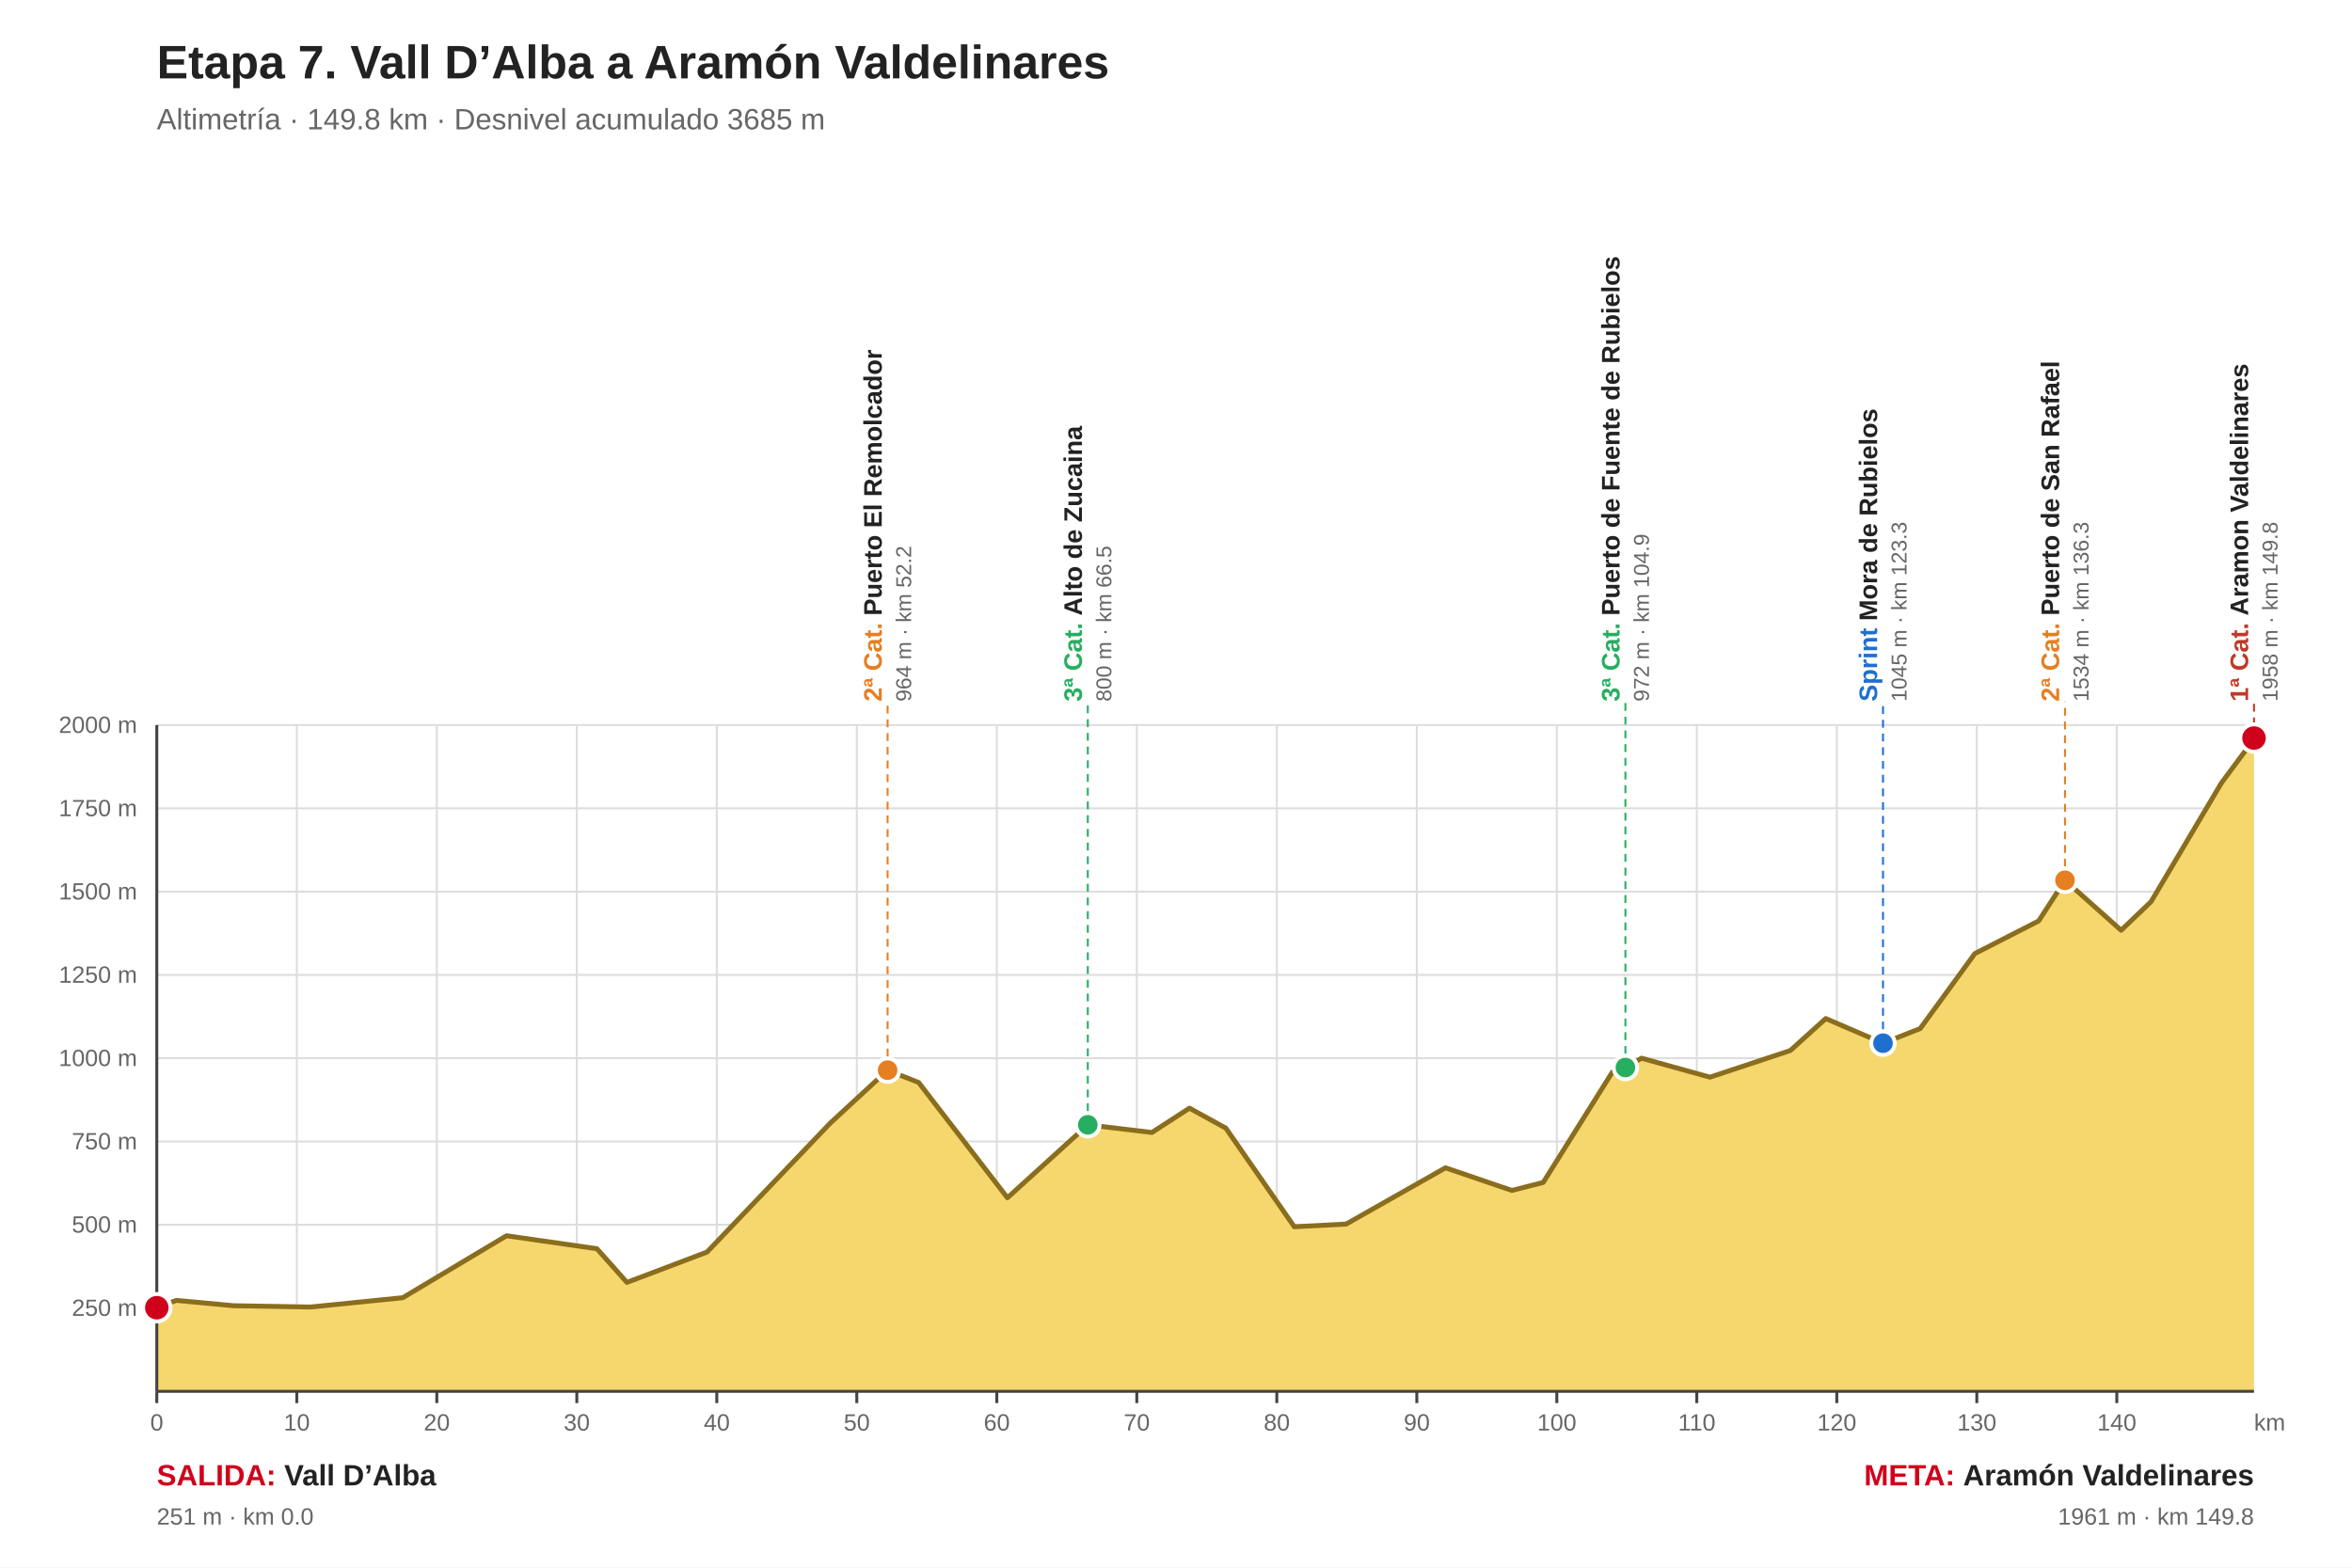
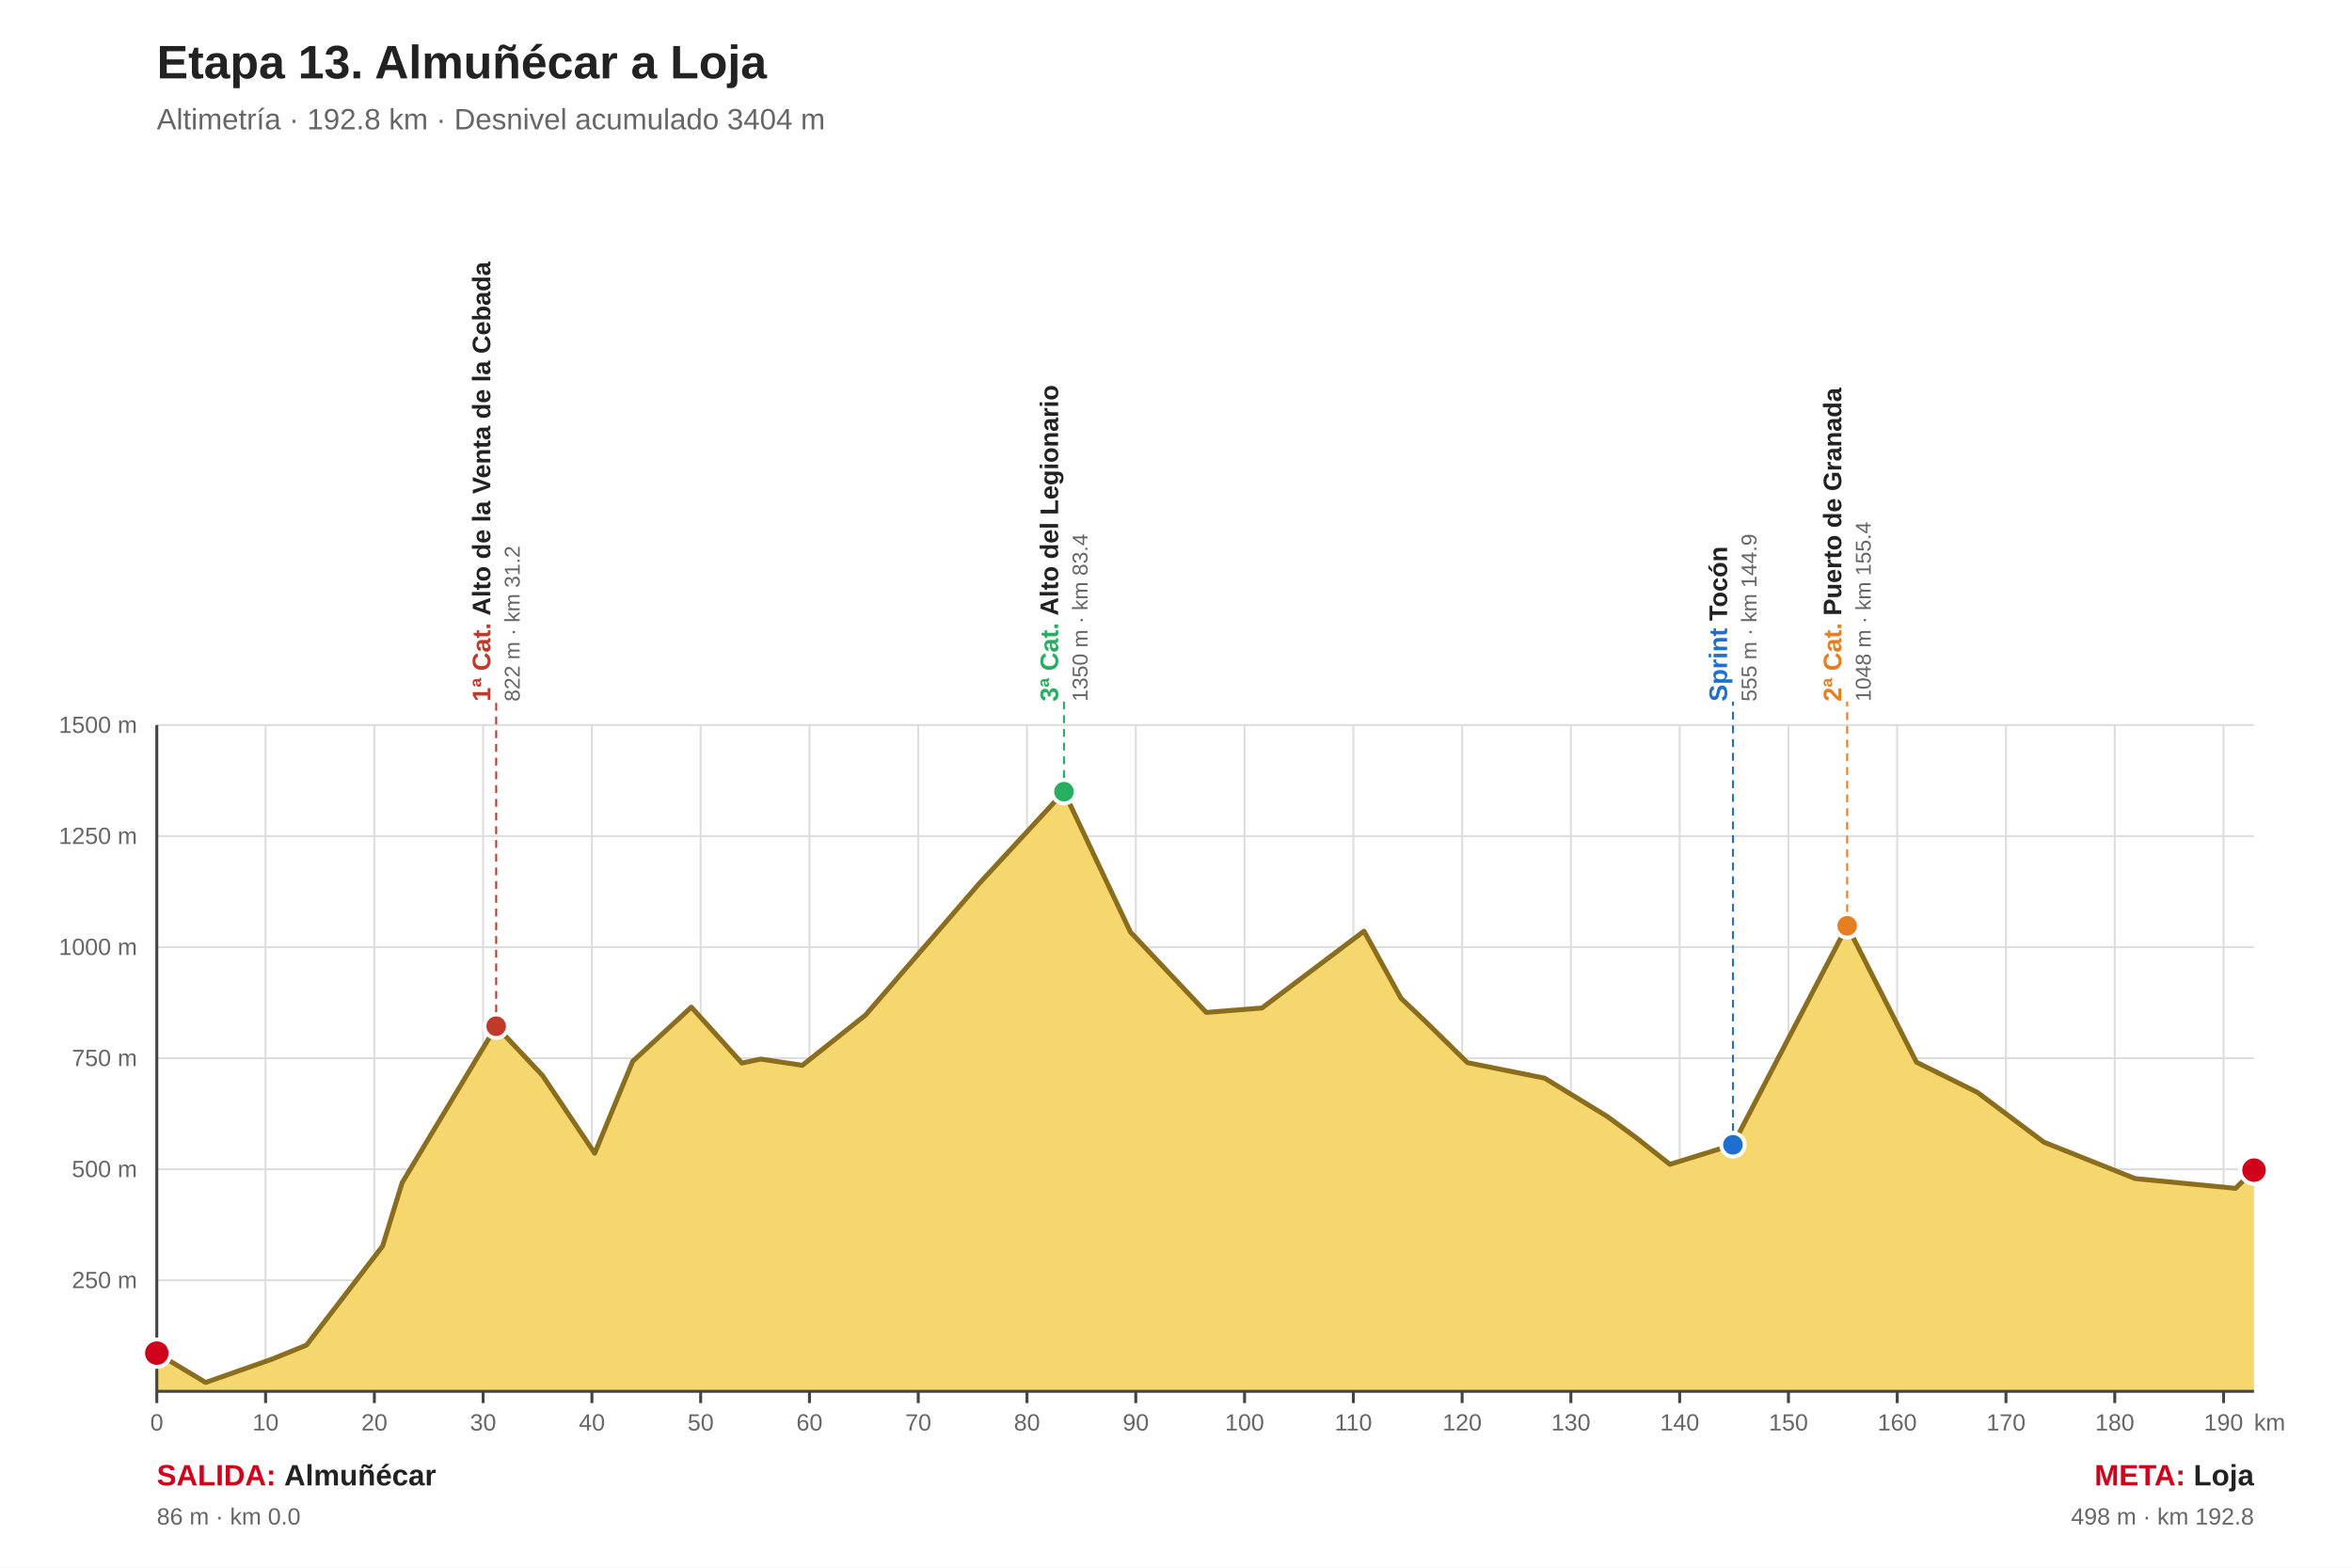
<svg xmlns="http://www.w3.org/2000/svg" version="1.1" width="1200" height="800" viewBox="0 0 1200 800">
  <rect x="0" y="0" width="1200" height="800" fill="#ffffff" stroke="none" />
-   <text x="80" y="40" fill="#222222" font-family="Arial, Helvetica, sans-serif" font-size="24" text-anchor="start" font-weight="bold">Etapa 7. Vall D’Alba a Aramón Valdelinares</text>
-   <text x="80" y="66" fill="#666666" font-family="Arial, Helvetica, sans-serif" font-size="15" text-anchor="start">Altimetría · 149.8 km · Desnivel acumulado 3685 m</text>
-   <line x1="80" y1="667.5" x2="1150" y2="667.5" stroke="#dddddd" stroke-width="1" />
-   <text x="70" y="671.5" fill="#666666" font-family="Arial, Helvetica, sans-serif" font-size="12" text-anchor="end">250 m</text>
-   <line x1="80" y1="625" x2="1150" y2="625" stroke="#dddddd" stroke-width="1" />
-   <text x="70" y="629" fill="#666666" font-family="Arial, Helvetica, sans-serif" font-size="12" text-anchor="end">500 m</text>
-   <line x1="80" y1="582.5" x2="1150" y2="582.5" stroke="#dddddd" stroke-width="1" />
-   <text x="70" y="586.5" fill="#666666" font-family="Arial, Helvetica, sans-serif" font-size="12" text-anchor="end">750 m</text>
+   <text x="80" y="40" fill="#222222" font-family="Arial, Helvetica, sans-serif" font-size="24" text-anchor="start" font-weight="bold">Etapa 13. Almuñécar a Loja</text>
+   <text x="80" y="66" fill="#666666" font-family="Arial, Helvetica, sans-serif" font-size="15" text-anchor="start">Altimetría · 192.8 km · Desnivel acumulado 3404 m</text>
+   <line x1="80" y1="653.33" x2="1150" y2="653.33" stroke="#dddddd" stroke-width="1" />
+   <text x="70" y="657.33" fill="#666666" font-family="Arial, Helvetica, sans-serif" font-size="12" text-anchor="end">250 m</text>
+   <line x1="80" y1="596.67" x2="1150" y2="596.67" stroke="#dddddd" stroke-width="1" />
+   <text x="70" y="600.67" fill="#666666" font-family="Arial, Helvetica, sans-serif" font-size="12" text-anchor="end">500 m</text>
  <line x1="80" y1="540" x2="1150" y2="540" stroke="#dddddd" stroke-width="1" />
-   <text x="70" y="544" fill="#666666" font-family="Arial, Helvetica, sans-serif" font-size="12" text-anchor="end">1000 m</text>
-   <line x1="80" y1="497.5" x2="1150" y2="497.5" stroke="#dddddd" stroke-width="1" />
-   <text x="70" y="501.5" fill="#666666" font-family="Arial, Helvetica, sans-serif" font-size="12" text-anchor="end">1250 m</text>
-   <line x1="80" y1="455" x2="1150" y2="455" stroke="#dddddd" stroke-width="1" />
-   <text x="70" y="459" fill="#666666" font-family="Arial, Helvetica, sans-serif" font-size="12" text-anchor="end">1500 m</text>
-   <line x1="80" y1="412.5" x2="1150" y2="412.5" stroke="#dddddd" stroke-width="1" />
-   <text x="70" y="416.5" fill="#666666" font-family="Arial, Helvetica, sans-serif" font-size="12" text-anchor="end">1750 m</text>
+   <text x="70" y="544" fill="#666666" font-family="Arial, Helvetica, sans-serif" font-size="12" text-anchor="end">750 m</text>
+   <line x1="80" y1="483.33" x2="1150" y2="483.33" stroke="#dddddd" stroke-width="1" />
+   <text x="70" y="487.33" fill="#666666" font-family="Arial, Helvetica, sans-serif" font-size="12" text-anchor="end">1000 m</text>
+   <line x1="80" y1="426.67" x2="1150" y2="426.67" stroke="#dddddd" stroke-width="1" />
+   <text x="70" y="430.67" fill="#666666" font-family="Arial, Helvetica, sans-serif" font-size="12" text-anchor="end">1250 m</text>
  <line x1="80" y1="370" x2="1150" y2="370" stroke="#dddddd" stroke-width="1" />
-   <text x="70" y="374" fill="#666666" font-family="Arial, Helvetica, sans-serif" font-size="12" text-anchor="end">2000 m</text>
-   <line x1="151.43" y1="710" x2="151.43" y2="370" stroke="#dddddd" stroke-width="1" />
-   <line x1="222.86" y1="710" x2="222.86" y2="370" stroke="#dddddd" stroke-width="1" />
-   <line x1="294.29" y1="710" x2="294.29" y2="370" stroke="#dddddd" stroke-width="1" />
-   <line x1="365.71" y1="710" x2="365.71" y2="370" stroke="#dddddd" stroke-width="1" />
-   <line x1="437.14" y1="710" x2="437.14" y2="370" stroke="#dddddd" stroke-width="1" />
-   <line x1="508.57" y1="710" x2="508.57" y2="370" stroke="#dddddd" stroke-width="1" />
-   <line x1="580" y1="710" x2="580" y2="370" stroke="#dddddd" stroke-width="1" />
-   <line x1="651.43" y1="710" x2="651.43" y2="370" stroke="#dddddd" stroke-width="1" />
-   <line x1="722.86" y1="710" x2="722.86" y2="370" stroke="#dddddd" stroke-width="1" />
-   <line x1="794.29" y1="710" x2="794.29" y2="370" stroke="#dddddd" stroke-width="1" />
-   <line x1="865.71" y1="710" x2="865.71" y2="370" stroke="#dddddd" stroke-width="1" />
-   <line x1="937.14" y1="710" x2="937.14" y2="370" stroke="#dddddd" stroke-width="1" />
-   <line x1="1008.57" y1="710" x2="1008.57" y2="370" stroke="#dddddd" stroke-width="1" />
-   <line x1="1080" y1="710" x2="1080" y2="370" stroke="#dddddd" stroke-width="1" />
-   <polygon points="80,667.33 90,663.59 119.07,666.31 158.36,666.99 205.5,662.23 258.43,630.61 304.57,637.24 319.86,654.41 360.71,638.94 423.57,573.15 452.86,546.12 468.71,552.41 514,611.23 555,574 587.71,577.91 606.86,565.5 625.43,575.7 660.36,626.02 686.79,624.66 737.5,595.93 771.36,607.49 787.36,603.41 822.71,546.97 829.29,544.76 837.5,540 872.43,549.69 913.43,536.09 931.5,519.77 960.71,532.35 979.71,524.87 1007.57,486.62 1040.14,469.96 1053.57,449.22 1082.21,474.72 1097.5,460.1 1133.36,399.58 1150,377.14 1150,376.63 1150,710 80,710" fill="#f5d76e" stroke="none" stroke-width="0" stroke-linejoin="round" />
-   <polyline points="80,667.33 90,663.59 119.07,666.31 158.36,666.99 205.5,662.23 258.43,630.61 304.57,637.24 319.86,654.41 360.71,638.94 423.57,573.15 452.86,546.12 468.71,552.41 514,611.23 555,574 587.71,577.91 606.86,565.5 625.43,575.7 660.36,626.02 686.79,624.66 737.5,595.93 771.36,607.49 787.36,603.41 822.71,546.97 829.29,544.76 837.5,540 872.43,549.69 913.43,536.09 931.5,519.77 960.71,532.35 979.71,524.87 1007.57,486.62 1040.14,469.96 1053.57,449.22 1082.21,474.72 1097.5,460.1 1133.36,399.58 1150,377.14 1150,376.63" fill="none" stroke="#8a6d1d" stroke-width="2.5" stroke-linejoin="round" />
+   <text x="70" y="374" fill="#666666" font-family="Arial, Helvetica, sans-serif" font-size="12" text-anchor="end">1500 m</text>
+   <line x1="135.5" y1="710" x2="135.5" y2="370" stroke="#dddddd" stroke-width="1" />
+   <line x1="191" y1="710" x2="191" y2="370" stroke="#dddddd" stroke-width="1" />
+   <line x1="246.49" y1="710" x2="246.49" y2="370" stroke="#dddddd" stroke-width="1" />
+   <line x1="301.99" y1="710" x2="301.99" y2="370" stroke="#dddddd" stroke-width="1" />
+   <line x1="357.49" y1="710" x2="357.49" y2="370" stroke="#dddddd" stroke-width="1" />
+   <line x1="412.99" y1="710" x2="412.99" y2="370" stroke="#dddddd" stroke-width="1" />
+   <line x1="468.49" y1="710" x2="468.49" y2="370" stroke="#dddddd" stroke-width="1" />
+   <line x1="523.98" y1="710" x2="523.98" y2="370" stroke="#dddddd" stroke-width="1" />
+   <line x1="579.48" y1="710" x2="579.48" y2="370" stroke="#dddddd" stroke-width="1" />
+   <line x1="634.98" y1="710" x2="634.98" y2="370" stroke="#dddddd" stroke-width="1" />
+   <line x1="690.48" y1="710" x2="690.48" y2="370" stroke="#dddddd" stroke-width="1" />
+   <line x1="745.98" y1="710" x2="745.98" y2="370" stroke="#dddddd" stroke-width="1" />
+   <line x1="801.47" y1="710" x2="801.47" y2="370" stroke="#dddddd" stroke-width="1" />
+   <line x1="856.97" y1="710" x2="856.97" y2="370" stroke="#dddddd" stroke-width="1" />
+   <line x1="912.47" y1="710" x2="912.47" y2="370" stroke="#dddddd" stroke-width="1" />
+   <line x1="967.97" y1="710" x2="967.97" y2="370" stroke="#dddddd" stroke-width="1" />
+   <line x1="1023.46" y1="710" x2="1023.46" y2="370" stroke="#dddddd" stroke-width="1" />
+   <line x1="1078.96" y1="710" x2="1078.96" y2="370" stroke="#dddddd" stroke-width="1" />
+   <line x1="1134.46" y1="710" x2="1134.46" y2="370" stroke="#dddddd" stroke-width="1" />
+   <polygon points="80,690.51 104.92,705.47 138.49,693.68 156.37,686.43 195.21,635.88 205.2,603.47 253.15,523.68 276.8,548.84 303.43,588.51 322.8,541.59 352.72,513.93 378.52,542.49 388.12,540.45 409.38,543.63 441.57,518.01 499.34,451.15 542.85,404 576.76,475.63 615.44,516.65 643.86,514.39 695.92,475.17 714.79,509.4 727.66,521.64 748.69,542.27 788.1,550.2 819.95,569.69 835.1,580.8 851.98,594.17 884.16,584.2 942.44,472.45 977.79,542.04 1008.87,557.45 1042.78,582.84 1089.34,601.43 1140.57,606.41 1150,597.12 1150,710 80,710" fill="#f5d76e" stroke="none" stroke-width="0" stroke-linejoin="round" />
+   <polyline points="80,690.51 104.92,705.47 138.49,693.68 156.37,686.43 195.21,635.88 205.2,603.47 253.15,523.68 276.8,548.84 303.43,588.51 322.8,541.59 352.72,513.93 378.52,542.49 388.12,540.45 409.38,543.63 441.57,518.01 499.34,451.15 542.85,404 576.76,475.63 615.44,516.65 643.86,514.39 695.92,475.17 714.79,509.4 727.66,521.64 748.69,542.27 788.1,550.2 819.95,569.69 835.1,580.8 851.98,594.17 884.16,584.2 942.44,472.45 977.79,542.04 1008.87,557.45 1042.78,582.84 1089.34,601.43 1140.57,606.41 1150,597.12" fill="none" stroke="#8a6d1d" stroke-width="2.5" stroke-linejoin="round" />
  <line x1="80" y1="710" x2="1150" y2="710" stroke="#444444" stroke-width="1.5" />
  <line x1="80" y1="710" x2="80" y2="370" stroke="#444444" stroke-width="1.5" />
  <line x1="80" y1="710" x2="80" y2="716" stroke="#444444" stroke-width="1.5" />
  <text x="80" y="730" fill="#666666" font-family="Arial, Helvetica, sans-serif" font-size="12" text-anchor="middle">0</text>
-   <line x1="151.43" y1="710" x2="151.43" y2="716" stroke="#444444" stroke-width="1.5" />
-   <text x="151.43" y="730" fill="#666666" font-family="Arial, Helvetica, sans-serif" font-size="12" text-anchor="middle">10</text>
-   <line x1="222.86" y1="710" x2="222.86" y2="716" stroke="#444444" stroke-width="1.5" />
-   <text x="222.86" y="730" fill="#666666" font-family="Arial, Helvetica, sans-serif" font-size="12" text-anchor="middle">20</text>
-   <line x1="294.29" y1="710" x2="294.29" y2="716" stroke="#444444" stroke-width="1.5" />
-   <text x="294.29" y="730" fill="#666666" font-family="Arial, Helvetica, sans-serif" font-size="12" text-anchor="middle">30</text>
-   <line x1="365.71" y1="710" x2="365.71" y2="716" stroke="#444444" stroke-width="1.5" />
-   <text x="365.71" y="730" fill="#666666" font-family="Arial, Helvetica, sans-serif" font-size="12" text-anchor="middle">40</text>
-   <line x1="437.14" y1="710" x2="437.14" y2="716" stroke="#444444" stroke-width="1.5" />
-   <text x="437.14" y="730" fill="#666666" font-family="Arial, Helvetica, sans-serif" font-size="12" text-anchor="middle">50</text>
-   <line x1="508.57" y1="710" x2="508.57" y2="716" stroke="#444444" stroke-width="1.5" />
-   <text x="508.57" y="730" fill="#666666" font-family="Arial, Helvetica, sans-serif" font-size="12" text-anchor="middle">60</text>
-   <line x1="580" y1="710" x2="580" y2="716" stroke="#444444" stroke-width="1.5" />
-   <text x="580" y="730" fill="#666666" font-family="Arial, Helvetica, sans-serif" font-size="12" text-anchor="middle">70</text>
-   <line x1="651.43" y1="710" x2="651.43" y2="716" stroke="#444444" stroke-width="1.5" />
-   <text x="651.43" y="730" fill="#666666" font-family="Arial, Helvetica, sans-serif" font-size="12" text-anchor="middle">80</text>
-   <line x1="722.86" y1="710" x2="722.86" y2="716" stroke="#444444" stroke-width="1.5" />
-   <text x="722.86" y="730" fill="#666666" font-family="Arial, Helvetica, sans-serif" font-size="12" text-anchor="middle">90</text>
-   <line x1="794.29" y1="710" x2="794.29" y2="716" stroke="#444444" stroke-width="1.5" />
-   <text x="794.29" y="730" fill="#666666" font-family="Arial, Helvetica, sans-serif" font-size="12" text-anchor="middle">100</text>
-   <line x1="865.71" y1="710" x2="865.71" y2="716" stroke="#444444" stroke-width="1.5" />
-   <text x="865.71" y="730" fill="#666666" font-family="Arial, Helvetica, sans-serif" font-size="12" text-anchor="middle">110</text>
-   <line x1="937.14" y1="710" x2="937.14" y2="716" stroke="#444444" stroke-width="1.5" />
-   <text x="937.14" y="730" fill="#666666" font-family="Arial, Helvetica, sans-serif" font-size="12" text-anchor="middle">120</text>
-   <line x1="1008.57" y1="710" x2="1008.57" y2="716" stroke="#444444" stroke-width="1.5" />
-   <text x="1008.57" y="730" fill="#666666" font-family="Arial, Helvetica, sans-serif" font-size="12" text-anchor="middle">130</text>
-   <line x1="1080" y1="710" x2="1080" y2="716" stroke="#444444" stroke-width="1.5" />
-   <text x="1080" y="730" fill="#666666" font-family="Arial, Helvetica, sans-serif" font-size="12" text-anchor="middle">140</text>
+   <line x1="135.5" y1="710" x2="135.5" y2="716" stroke="#444444" stroke-width="1.5" />
+   <text x="135.5" y="730" fill="#666666" font-family="Arial, Helvetica, sans-serif" font-size="12" text-anchor="middle">10</text>
+   <line x1="191" y1="710" x2="191" y2="716" stroke="#444444" stroke-width="1.5" />
+   <text x="191" y="730" fill="#666666" font-family="Arial, Helvetica, sans-serif" font-size="12" text-anchor="middle">20</text>
+   <line x1="246.49" y1="710" x2="246.49" y2="716" stroke="#444444" stroke-width="1.5" />
+   <text x="246.49" y="730" fill="#666666" font-family="Arial, Helvetica, sans-serif" font-size="12" text-anchor="middle">30</text>
+   <line x1="301.99" y1="710" x2="301.99" y2="716" stroke="#444444" stroke-width="1.5" />
+   <text x="301.99" y="730" fill="#666666" font-family="Arial, Helvetica, sans-serif" font-size="12" text-anchor="middle">40</text>
+   <line x1="357.49" y1="710" x2="357.49" y2="716" stroke="#444444" stroke-width="1.5" />
+   <text x="357.49" y="730" fill="#666666" font-family="Arial, Helvetica, sans-serif" font-size="12" text-anchor="middle">50</text>
+   <line x1="412.99" y1="710" x2="412.99" y2="716" stroke="#444444" stroke-width="1.5" />
+   <text x="412.99" y="730" fill="#666666" font-family="Arial, Helvetica, sans-serif" font-size="12" text-anchor="middle">60</text>
+   <line x1="468.49" y1="710" x2="468.49" y2="716" stroke="#444444" stroke-width="1.5" />
+   <text x="468.49" y="730" fill="#666666" font-family="Arial, Helvetica, sans-serif" font-size="12" text-anchor="middle">70</text>
+   <line x1="523.98" y1="710" x2="523.98" y2="716" stroke="#444444" stroke-width="1.5" />
+   <text x="523.98" y="730" fill="#666666" font-family="Arial, Helvetica, sans-serif" font-size="12" text-anchor="middle">80</text>
+   <line x1="579.48" y1="710" x2="579.48" y2="716" stroke="#444444" stroke-width="1.5" />
+   <text x="579.48" y="730" fill="#666666" font-family="Arial, Helvetica, sans-serif" font-size="12" text-anchor="middle">90</text>
+   <line x1="634.98" y1="710" x2="634.98" y2="716" stroke="#444444" stroke-width="1.5" />
+   <text x="634.98" y="730" fill="#666666" font-family="Arial, Helvetica, sans-serif" font-size="12" text-anchor="middle">100</text>
+   <line x1="690.48" y1="710" x2="690.48" y2="716" stroke="#444444" stroke-width="1.5" />
+   <text x="690.48" y="730" fill="#666666" font-family="Arial, Helvetica, sans-serif" font-size="12" text-anchor="middle">110</text>
+   <line x1="745.98" y1="710" x2="745.98" y2="716" stroke="#444444" stroke-width="1.5" />
+   <text x="745.98" y="730" fill="#666666" font-family="Arial, Helvetica, sans-serif" font-size="12" text-anchor="middle">120</text>
+   <line x1="801.47" y1="710" x2="801.47" y2="716" stroke="#444444" stroke-width="1.5" />
+   <text x="801.47" y="730" fill="#666666" font-family="Arial, Helvetica, sans-serif" font-size="12" text-anchor="middle">130</text>
+   <line x1="856.97" y1="710" x2="856.97" y2="716" stroke="#444444" stroke-width="1.5" />
+   <text x="856.97" y="730" fill="#666666" font-family="Arial, Helvetica, sans-serif" font-size="12" text-anchor="middle">140</text>
+   <line x1="912.47" y1="710" x2="912.47" y2="716" stroke="#444444" stroke-width="1.5" />
+   <text x="912.47" y="730" fill="#666666" font-family="Arial, Helvetica, sans-serif" font-size="12" text-anchor="middle">150</text>
+   <line x1="967.97" y1="710" x2="967.97" y2="716" stroke="#444444" stroke-width="1.5" />
+   <text x="967.97" y="730" fill="#666666" font-family="Arial, Helvetica, sans-serif" font-size="12" text-anchor="middle">160</text>
+   <line x1="1023.46" y1="710" x2="1023.46" y2="716" stroke="#444444" stroke-width="1.5" />
+   <text x="1023.46" y="730" fill="#666666" font-family="Arial, Helvetica, sans-serif" font-size="12" text-anchor="middle">170</text>
+   <line x1="1078.96" y1="710" x2="1078.96" y2="716" stroke="#444444" stroke-width="1.5" />
+   <text x="1078.96" y="730" fill="#666666" font-family="Arial, Helvetica, sans-serif" font-size="12" text-anchor="middle">180</text>
+   <line x1="1134.46" y1="710" x2="1134.46" y2="716" stroke="#444444" stroke-width="1.5" />
+   <text x="1134.46" y="730" fill="#666666" font-family="Arial, Helvetica, sans-serif" font-size="12" text-anchor="middle">190</text>
  <text x="1150" y="730" fill="#666666" font-family="Arial, Helvetica, sans-serif" font-size="12" text-anchor="start">km</text>
-   <line x1="452.86" y1="546.12" x2="452.86" y2="358" stroke="#e67e22" stroke-width="1" stroke-dasharray="4 3" />
-   <circle cx="452.86" cy="546.12" r="6" fill="#e67e22" stroke="#ffffff" stroke-width="2" />
-   <text x="449.86" y="358" fill="#222222" font-family="Arial, Helvetica, sans-serif" font-size="13" text-anchor="start" transform="rotate(-90 449.86 358)">
+   <line x1="253.15" y1="523.68" x2="253.15" y2="358" stroke="#c0392b" stroke-width="1" stroke-dasharray="4 3" />
+   <circle cx="253.15" cy="523.68" r="6" fill="#c0392b" stroke="#ffffff" stroke-width="2" />
+   <text x="250.15" y="358" fill="#222222" font-family="Arial, Helvetica, sans-serif" font-size="13" text-anchor="start" transform="rotate(-90 250.15 358)">
+     <tspan fill="#c0392b" font-weight="bold">1ª Cat.  </tspan>
+     <tspan font-weight="bold">Alto de la Venta de la Cebada</tspan>
+   </text>
+   <text x="265.15" y="358" fill="#666666" font-family="Arial, Helvetica, sans-serif" font-size="11" text-anchor="start" transform="rotate(-90 265.15 358)">822 m · km 31.2</text>
+   <line x1="542.85" y1="404" x2="542.85" y2="358" stroke="#27ae60" stroke-width="1" stroke-dasharray="4 3" />
+   <circle cx="542.85" cy="404" r="6" fill="#27ae60" stroke="#ffffff" stroke-width="2" />
+   <text x="539.85" y="358" fill="#222222" font-family="Arial, Helvetica, sans-serif" font-size="13" text-anchor="start" transform="rotate(-90 539.85 358)">
+     <tspan fill="#27ae60" font-weight="bold">3ª Cat.  </tspan>
+     <tspan font-weight="bold">Alto del Legionario</tspan>
+   </text>
+   <text x="554.85" y="358" fill="#666666" font-family="Arial, Helvetica, sans-serif" font-size="11" text-anchor="start" transform="rotate(-90 554.85 358)">1350 m · km 83.4</text>
+   <line x1="884.16" y1="584.2" x2="884.16" y2="358" stroke="#1f6fd1" stroke-width="1" stroke-dasharray="4 3" />
+   <circle cx="884.16" cy="584.2" r="6" fill="#1f6fd1" stroke="#ffffff" stroke-width="2" />
+   <text x="881.16" y="358" fill="#222222" font-family="Arial, Helvetica, sans-serif" font-size="13" text-anchor="start" transform="rotate(-90 881.16 358)">
+     <tspan fill="#1f6fd1" font-weight="bold">Sprint  </tspan>
+     <tspan font-weight="bold">Tocón</tspan>
+   </text>
+   <text x="896.16" y="358" fill="#666666" font-family="Arial, Helvetica, sans-serif" font-size="11" text-anchor="start" transform="rotate(-90 896.16 358)">555 m · km 144.9</text>
+   <line x1="942.44" y1="472.45" x2="942.44" y2="358" stroke="#e67e22" stroke-width="1" stroke-dasharray="4 3" />
+   <circle cx="942.44" cy="472.45" r="6" fill="#e67e22" stroke="#ffffff" stroke-width="2" />
+   <text x="939.44" y="358" fill="#222222" font-family="Arial, Helvetica, sans-serif" font-size="13" text-anchor="start" transform="rotate(-90 939.44 358)">
    <tspan fill="#e67e22" font-weight="bold">2ª Cat.  </tspan>
-     <tspan font-weight="bold">Puerto El Remolcador</tspan>
+     <tspan font-weight="bold">Puerto de Granada</tspan>
  </text>
-   <text x="464.86" y="358" fill="#666666" font-family="Arial, Helvetica, sans-serif" font-size="11" text-anchor="start" transform="rotate(-90 464.86 358)">964 m · km 52.2</text>
-   <line x1="555" y1="574" x2="555" y2="358" stroke="#27ae60" stroke-width="1" stroke-dasharray="4 3" />
-   <circle cx="555" cy="574" r="6" fill="#27ae60" stroke="#ffffff" stroke-width="2" />
-   <text x="552" y="358" fill="#222222" font-family="Arial, Helvetica, sans-serif" font-size="13" text-anchor="start" transform="rotate(-90 552 358)">
-     <tspan fill="#27ae60" font-weight="bold">3ª Cat.  </tspan>
-     <tspan font-weight="bold">Alto de Zucaina</tspan>
-   </text>
-   <text x="567" y="358" fill="#666666" font-family="Arial, Helvetica, sans-serif" font-size="11" text-anchor="start" transform="rotate(-90 567 358)">800 m · km 66.5</text>
-   <line x1="829.29" y1="544.76" x2="829.29" y2="358" stroke="#27ae60" stroke-width="1" stroke-dasharray="4 3" />
-   <circle cx="829.29" cy="544.76" r="6" fill="#27ae60" stroke="#ffffff" stroke-width="2" />
-   <text x="826.29" y="358" fill="#222222" font-family="Arial, Helvetica, sans-serif" font-size="13" text-anchor="start" transform="rotate(-90 826.29 358)">
-     <tspan fill="#27ae60" font-weight="bold">3ª Cat.  </tspan>
-     <tspan font-weight="bold">Puerto de Fuente de Rubielos</tspan>
-   </text>
-   <text x="841.29" y="358" fill="#666666" font-family="Arial, Helvetica, sans-serif" font-size="11" text-anchor="start" transform="rotate(-90 841.29 358)">972 m · km 104.9</text>
-   <line x1="960.71" y1="532.35" x2="960.71" y2="358" stroke="#1f6fd1" stroke-width="1" stroke-dasharray="4 3" />
-   <circle cx="960.71" cy="532.35" r="6" fill="#1f6fd1" stroke="#ffffff" stroke-width="2" />
-   <text x="957.71" y="358" fill="#222222" font-family="Arial, Helvetica, sans-serif" font-size="13" text-anchor="start" transform="rotate(-90 957.71 358)">
-     <tspan fill="#1f6fd1" font-weight="bold">Sprint  </tspan>
-     <tspan font-weight="bold">Mora de Rubielos</tspan>
-   </text>
-   <text x="972.71" y="358" fill="#666666" font-family="Arial, Helvetica, sans-serif" font-size="11" text-anchor="start" transform="rotate(-90 972.71 358)">1045 m · km 123.3</text>
-   <line x1="1053.57" y1="449.22" x2="1053.57" y2="358" stroke="#e67e22" stroke-width="1" stroke-dasharray="4 3" />
-   <circle cx="1053.57" cy="449.22" r="6" fill="#e67e22" stroke="#ffffff" stroke-width="2" />
-   <text x="1050.57" y="358" fill="#222222" font-family="Arial, Helvetica, sans-serif" font-size="13" text-anchor="start" transform="rotate(-90 1050.57 358)">
-     <tspan fill="#e67e22" font-weight="bold">2ª Cat.  </tspan>
-     <tspan font-weight="bold">Puerto de San Rafael</tspan>
-   </text>
-   <text x="1065.57" y="358" fill="#666666" font-family="Arial, Helvetica, sans-serif" font-size="11" text-anchor="start" transform="rotate(-90 1065.57 358)">1534 m · km 136.3</text>
-   <line x1="1150" y1="377.14" x2="1150" y2="358" stroke="#c0392b" stroke-width="1" stroke-dasharray="4 3" />
-   <circle cx="1150" cy="377.14" r="6" fill="#c0392b" stroke="#ffffff" stroke-width="2" />
-   <text x="1147" y="358" fill="#222222" font-family="Arial, Helvetica, sans-serif" font-size="13" text-anchor="start" transform="rotate(-90 1147 358)">
-     <tspan fill="#c0392b" font-weight="bold">1ª Cat.  </tspan>
-     <tspan font-weight="bold">Aramon Valdelinares</tspan>
-   </text>
-   <text x="1162" y="358" fill="#666666" font-family="Arial, Helvetica, sans-serif" font-size="11" text-anchor="start" transform="rotate(-90 1162 358)">1958 m · km 149.8</text>
-   <circle cx="80" cy="667.33" r="7" fill="#d0021b" stroke="#ffffff" stroke-width="2" />
+   <text x="954.44" y="358" fill="#666666" font-family="Arial, Helvetica, sans-serif" font-size="11" text-anchor="start" transform="rotate(-90 954.44 358)">1048 m · km 155.4</text>
+   <circle cx="80" cy="690.51" r="7" fill="#d0021b" stroke="#ffffff" stroke-width="2" />
  <text x="80" y="758" fill="#222222" font-family="Arial, Helvetica, sans-serif" font-size="15" text-anchor="start">
    <tspan fill="#d0021b" font-weight="bold">SALIDA: </tspan>
-     <tspan font-weight="bold">Vall D’Alba</tspan>
+     <tspan font-weight="bold">Almuñécar</tspan>
  </text>
-   <text x="80" y="778" fill="#666666" font-family="Arial, Helvetica, sans-serif" font-size="12" text-anchor="start">251 m · km 0.0</text>
-   <circle cx="1150" cy="376.63" r="7" fill="#d0021b" stroke="#ffffff" stroke-width="2" />
+   <text x="80" y="778" fill="#666666" font-family="Arial, Helvetica, sans-serif" font-size="12" text-anchor="start">86 m · km 0.0</text>
+   <circle cx="1150" cy="597.12" r="7" fill="#d0021b" stroke="#ffffff" stroke-width="2" />
  <text x="1150" y="758" fill="#222222" font-family="Arial, Helvetica, sans-serif" font-size="15" text-anchor="end">
    <tspan fill="#d0021b" font-weight="bold">META: </tspan>
-     <tspan font-weight="bold">Aramón Valdelinares</tspan>
+     <tspan font-weight="bold">Loja</tspan>
  </text>
-   <text x="1150" y="778" fill="#666666" font-family="Arial, Helvetica, sans-serif" font-size="12" text-anchor="end">1961 m · km 149.8</text>
+   <text x="1150" y="778" fill="#666666" font-family="Arial, Helvetica, sans-serif" font-size="12" text-anchor="end">498 m · km 192.8</text>
</svg>
